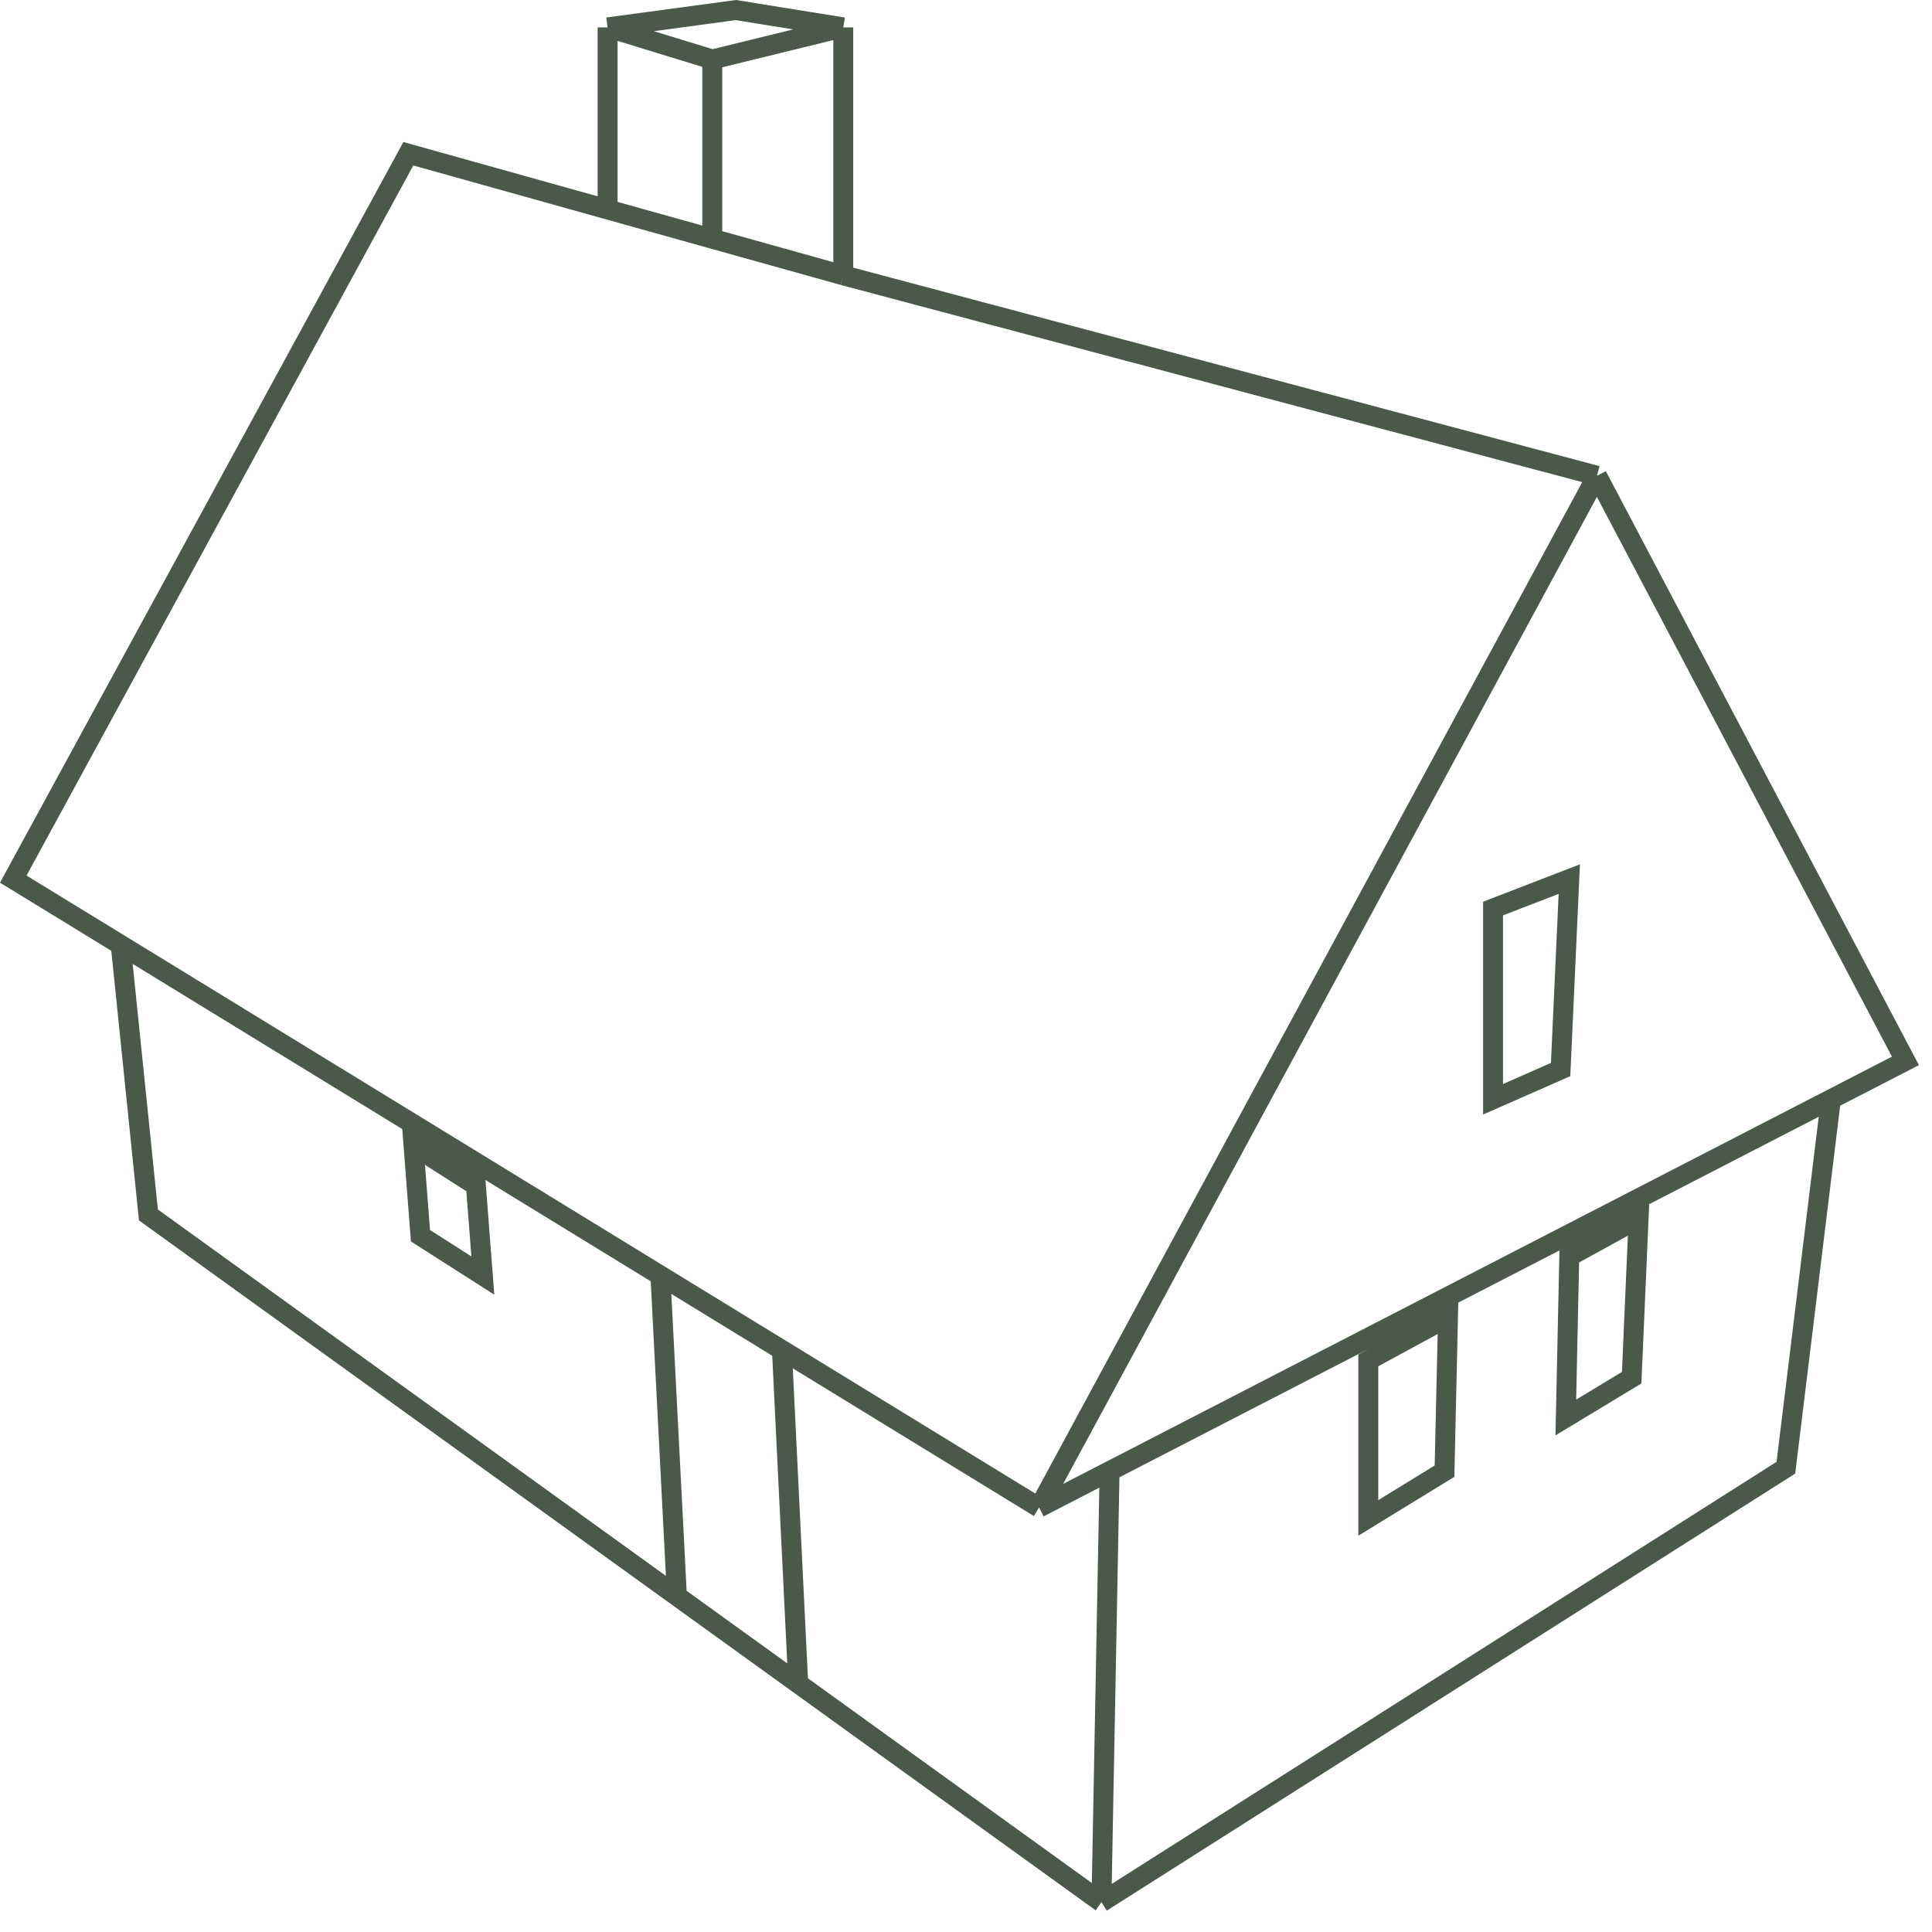
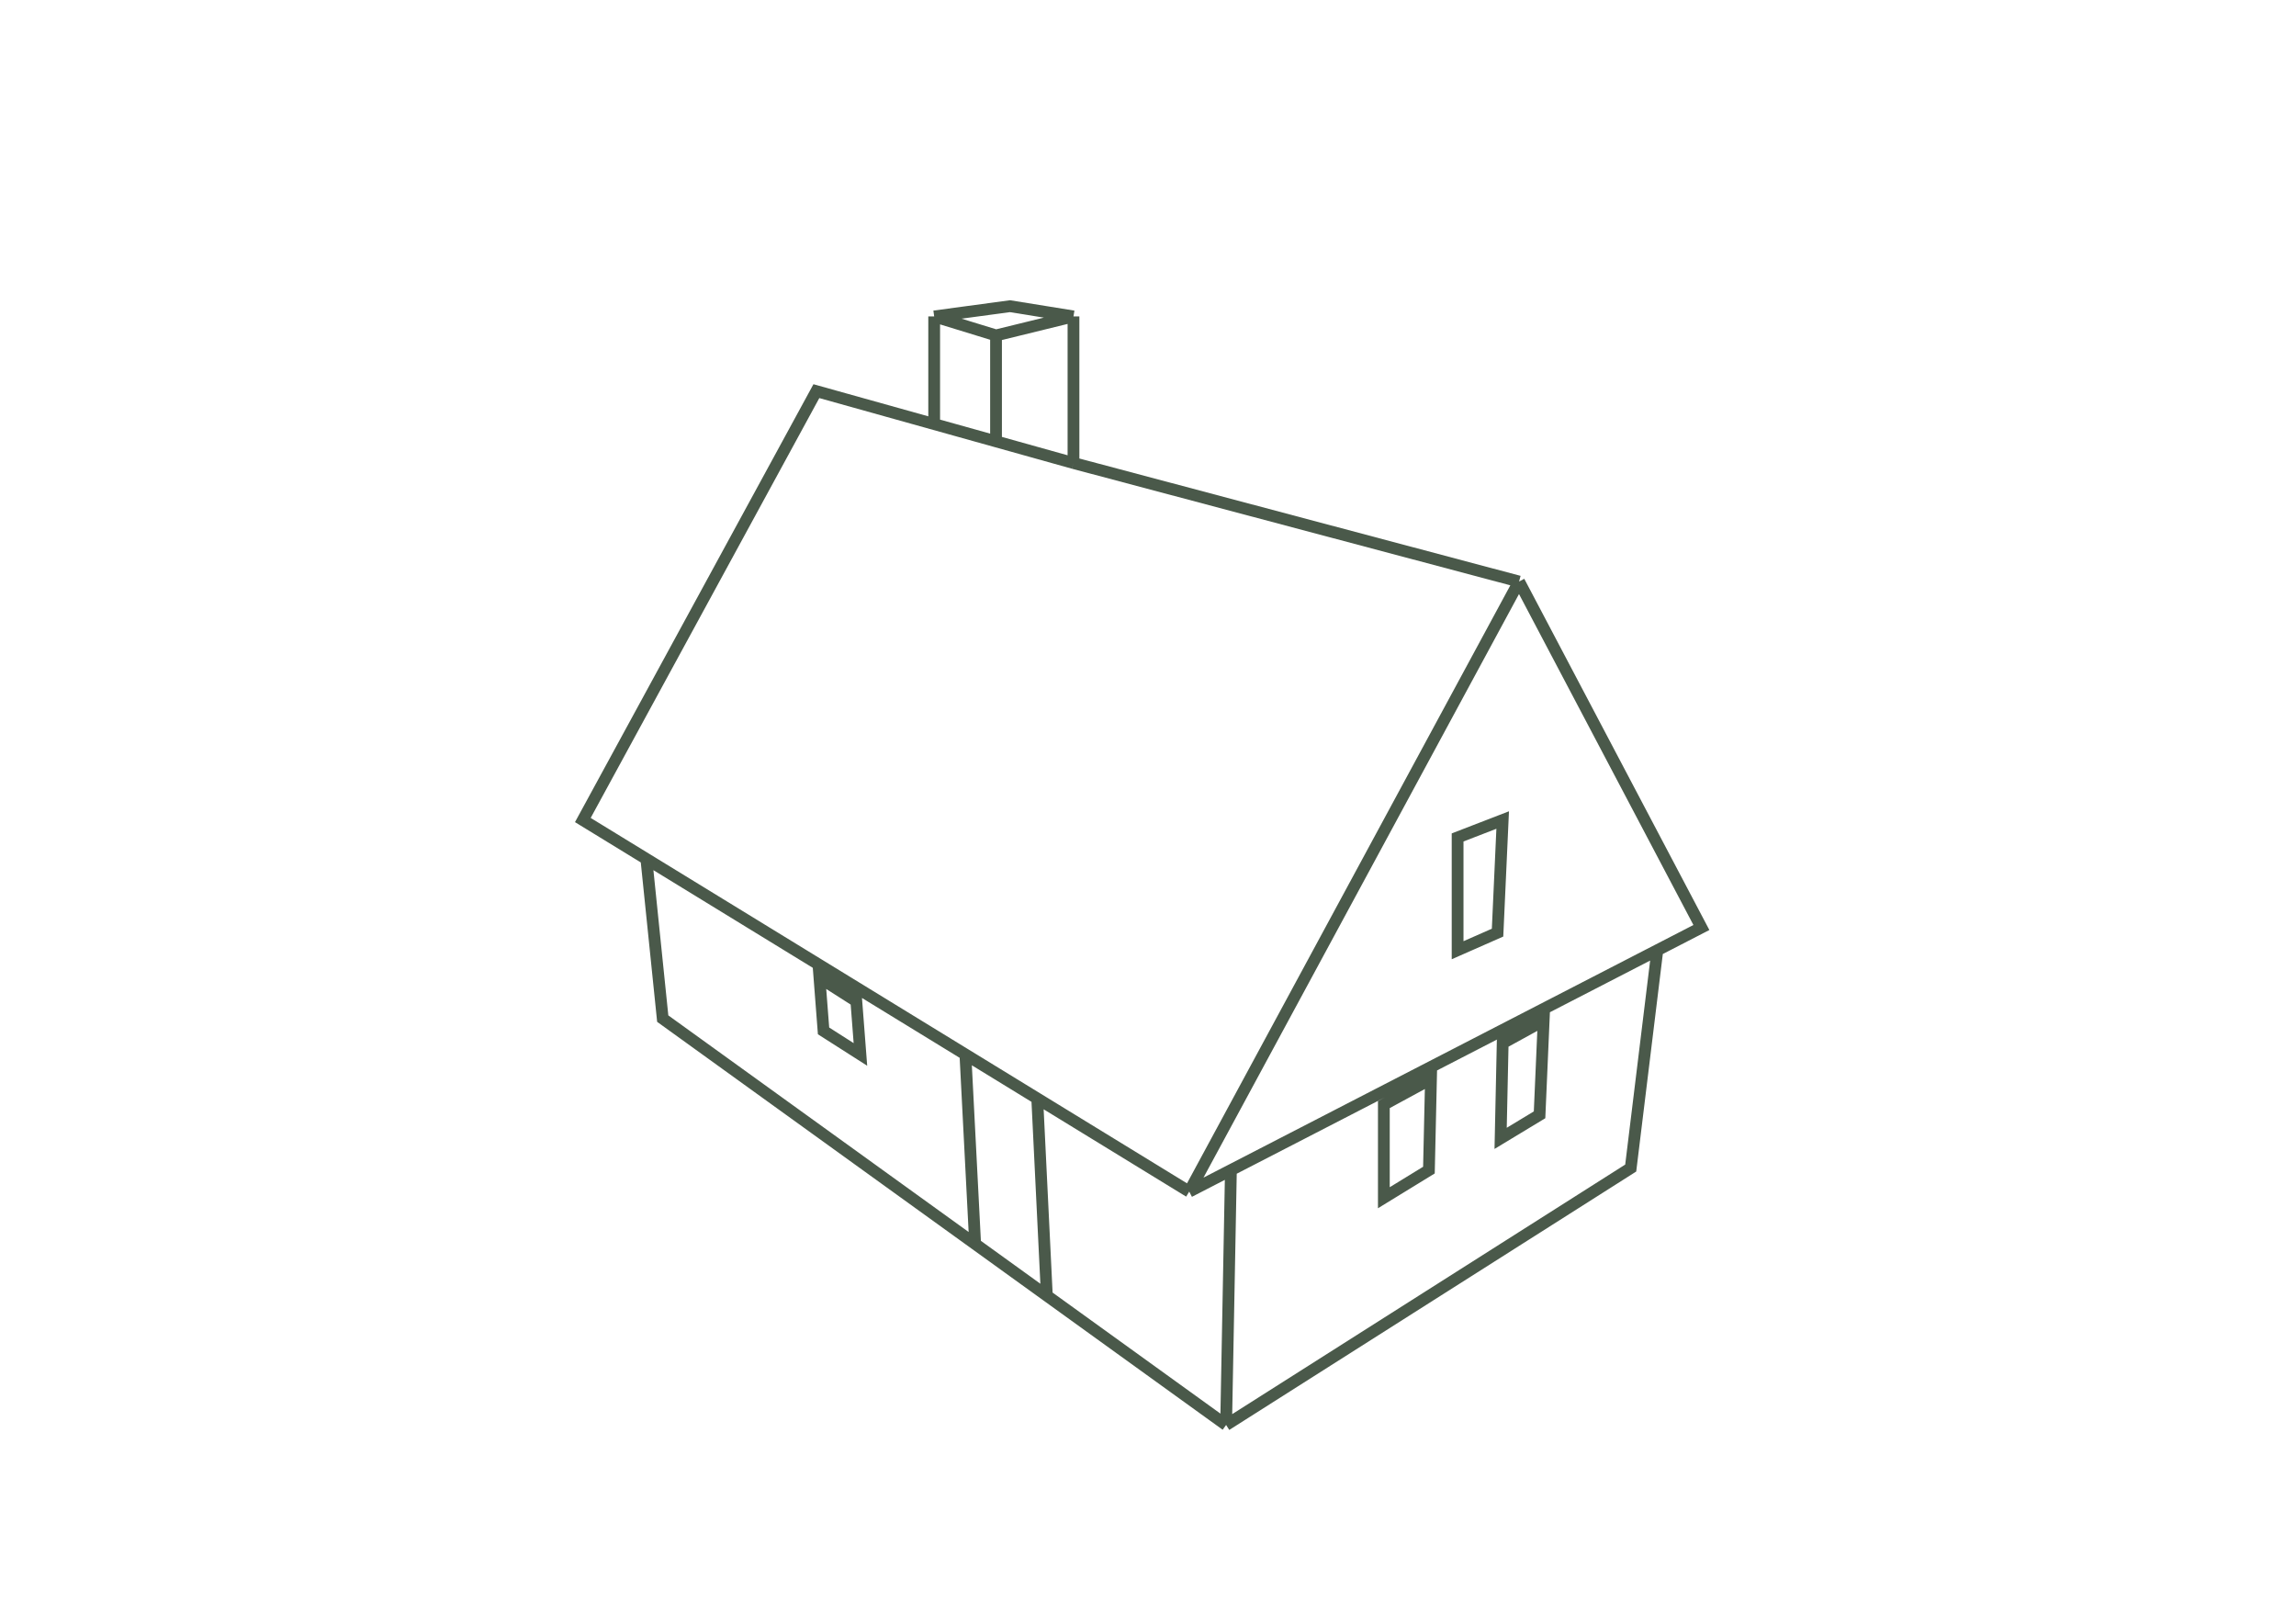
- <svg xmlns="http://www.w3.org/2000/svg" width="97" height="97" viewBox="0 0 97 97" fill="none">
-   <path d="M80.181 23.886L95.666 53.264L91.925 55.192M80.181 23.886L52.168 75.688M80.181 23.886L42.338 13.823M52.168 75.688L55.709 73.863M52.168 75.688L39.258 67.779M91.925 55.192L89.664 73.689L55.3 95.505M91.925 55.192L55.709 73.863M55.3 95.505L55.709 73.863M55.3 95.505L40.076 84.526M6.06 47.44L7.452 60.999L33.986 80.135M6.06 47.44L0.666 44.138L20.502 7.719L35.76 11.985M6.06 47.44L33.157 64.041M42.338 13.823V1.375M42.338 13.823L35.76 11.985M42.338 1.375L36.944 0.505L30.506 1.375M42.338 1.375L35.76 2.987M30.506 1.375V10.516M30.506 1.375L35.76 2.987M40.076 84.526L39.258 67.779M40.076 84.526L33.986 80.135M39.258 67.779L33.157 64.041M33.157 64.041L33.986 80.135M35.76 2.987V11.985M78.789 44.138L78.354 53.698L74.961 55.192V45.615L78.789 44.138ZM82.269 61.173L81.921 69.17L78.615 71.169L78.789 63.085L82.269 61.173ZM72.525 73.863L68.698 76.21V68.3L72.699 66.127L72.525 73.863ZM23.894 59.522L24.242 64.041L21.11 62.042L20.762 57.523L23.894 59.522Z" stroke="#4A594A" />
+ <svg xmlns="http://www.w3.org/2000/svg" width="195" height="136" viewBox="0 0 195 136" fill="none">
+   <path d="M129.015 49.381L144.5 78.758L140.759 80.687M129.015 49.381L101.002 101.183M129.015 49.381L91.171 39.318M101.002 101.183L104.542 99.358M101.002 101.183L88.092 93.274M140.759 80.687L138.497 99.184L104.134 121M140.759 80.687L104.542 99.358M104.134 121L104.542 99.358M104.134 121L88.909 110.021M54.894 72.935L56.286 86.494L82.82 105.629M54.894 72.935L49.5 69.632L69.335 33.214L84.593 37.479M54.894 72.935L81.991 89.536M91.171 39.318V26.869M91.171 39.318L84.593 37.479M91.171 26.869L85.778 26L79.34 26.869M91.171 26.869L84.593 28.481M79.34 26.869V36.011M79.34 26.869L84.593 28.481M88.909 110.021L88.092 93.274M88.909 110.021L82.82 105.629M88.092 93.274L81.991 89.536M81.991 89.536L82.82 105.629M84.593 28.481V37.479M127.623 69.632L127.188 79.193L123.795 80.687V71.11L127.623 69.632ZM131.103 86.668L130.755 94.664L127.449 96.663L127.623 88.58L131.103 86.668ZM121.359 99.358L117.531 101.704V93.795L121.533 91.622L121.359 99.358ZM72.728 85.016L73.076 89.536L69.944 87.537L69.596 83.017L72.728 85.016Z" stroke="#4A594A" />
</svg>
